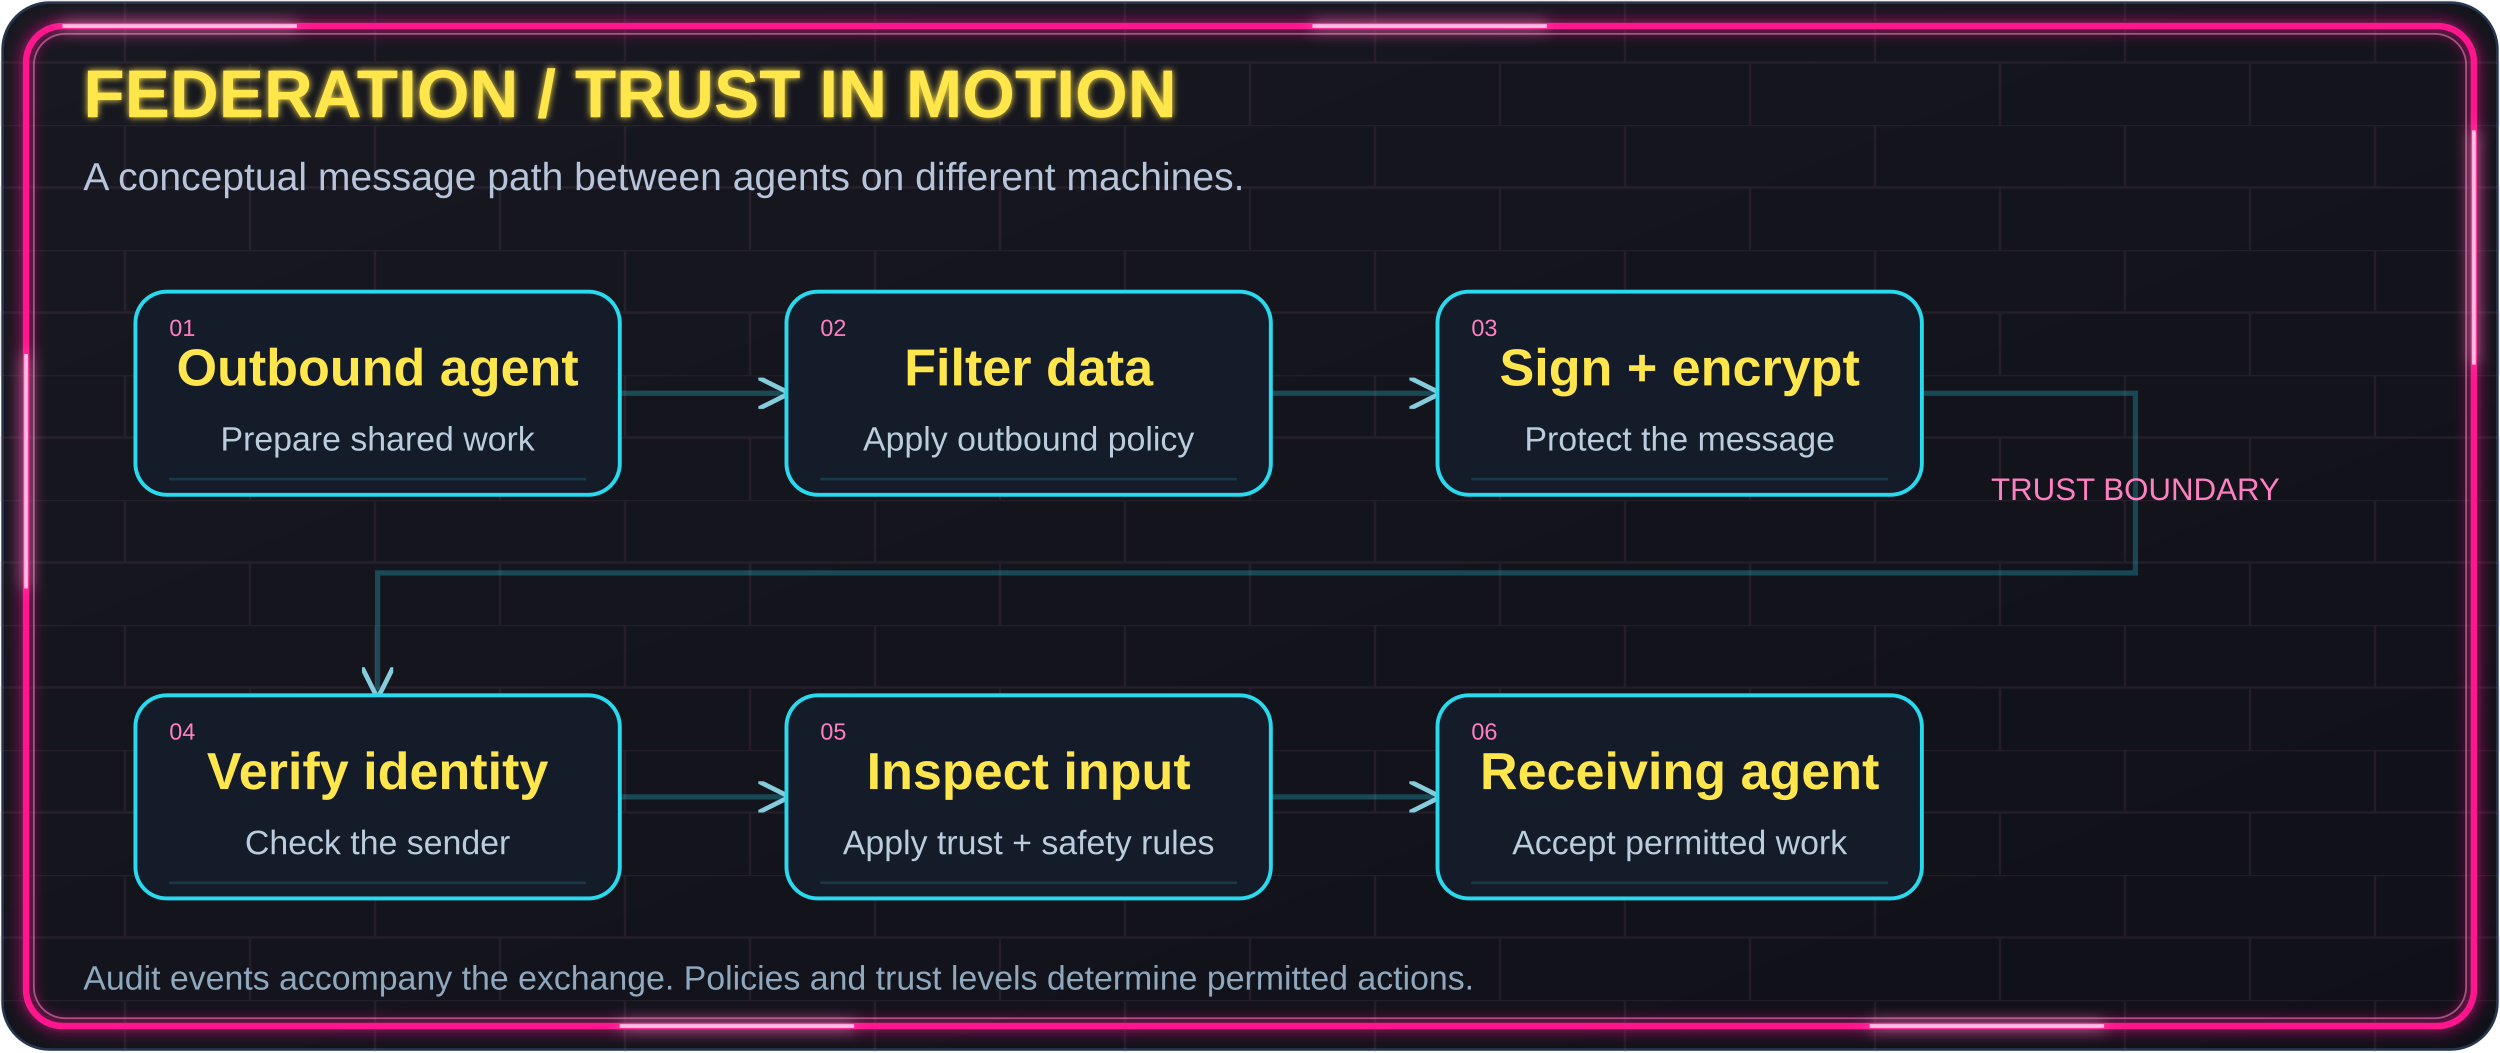
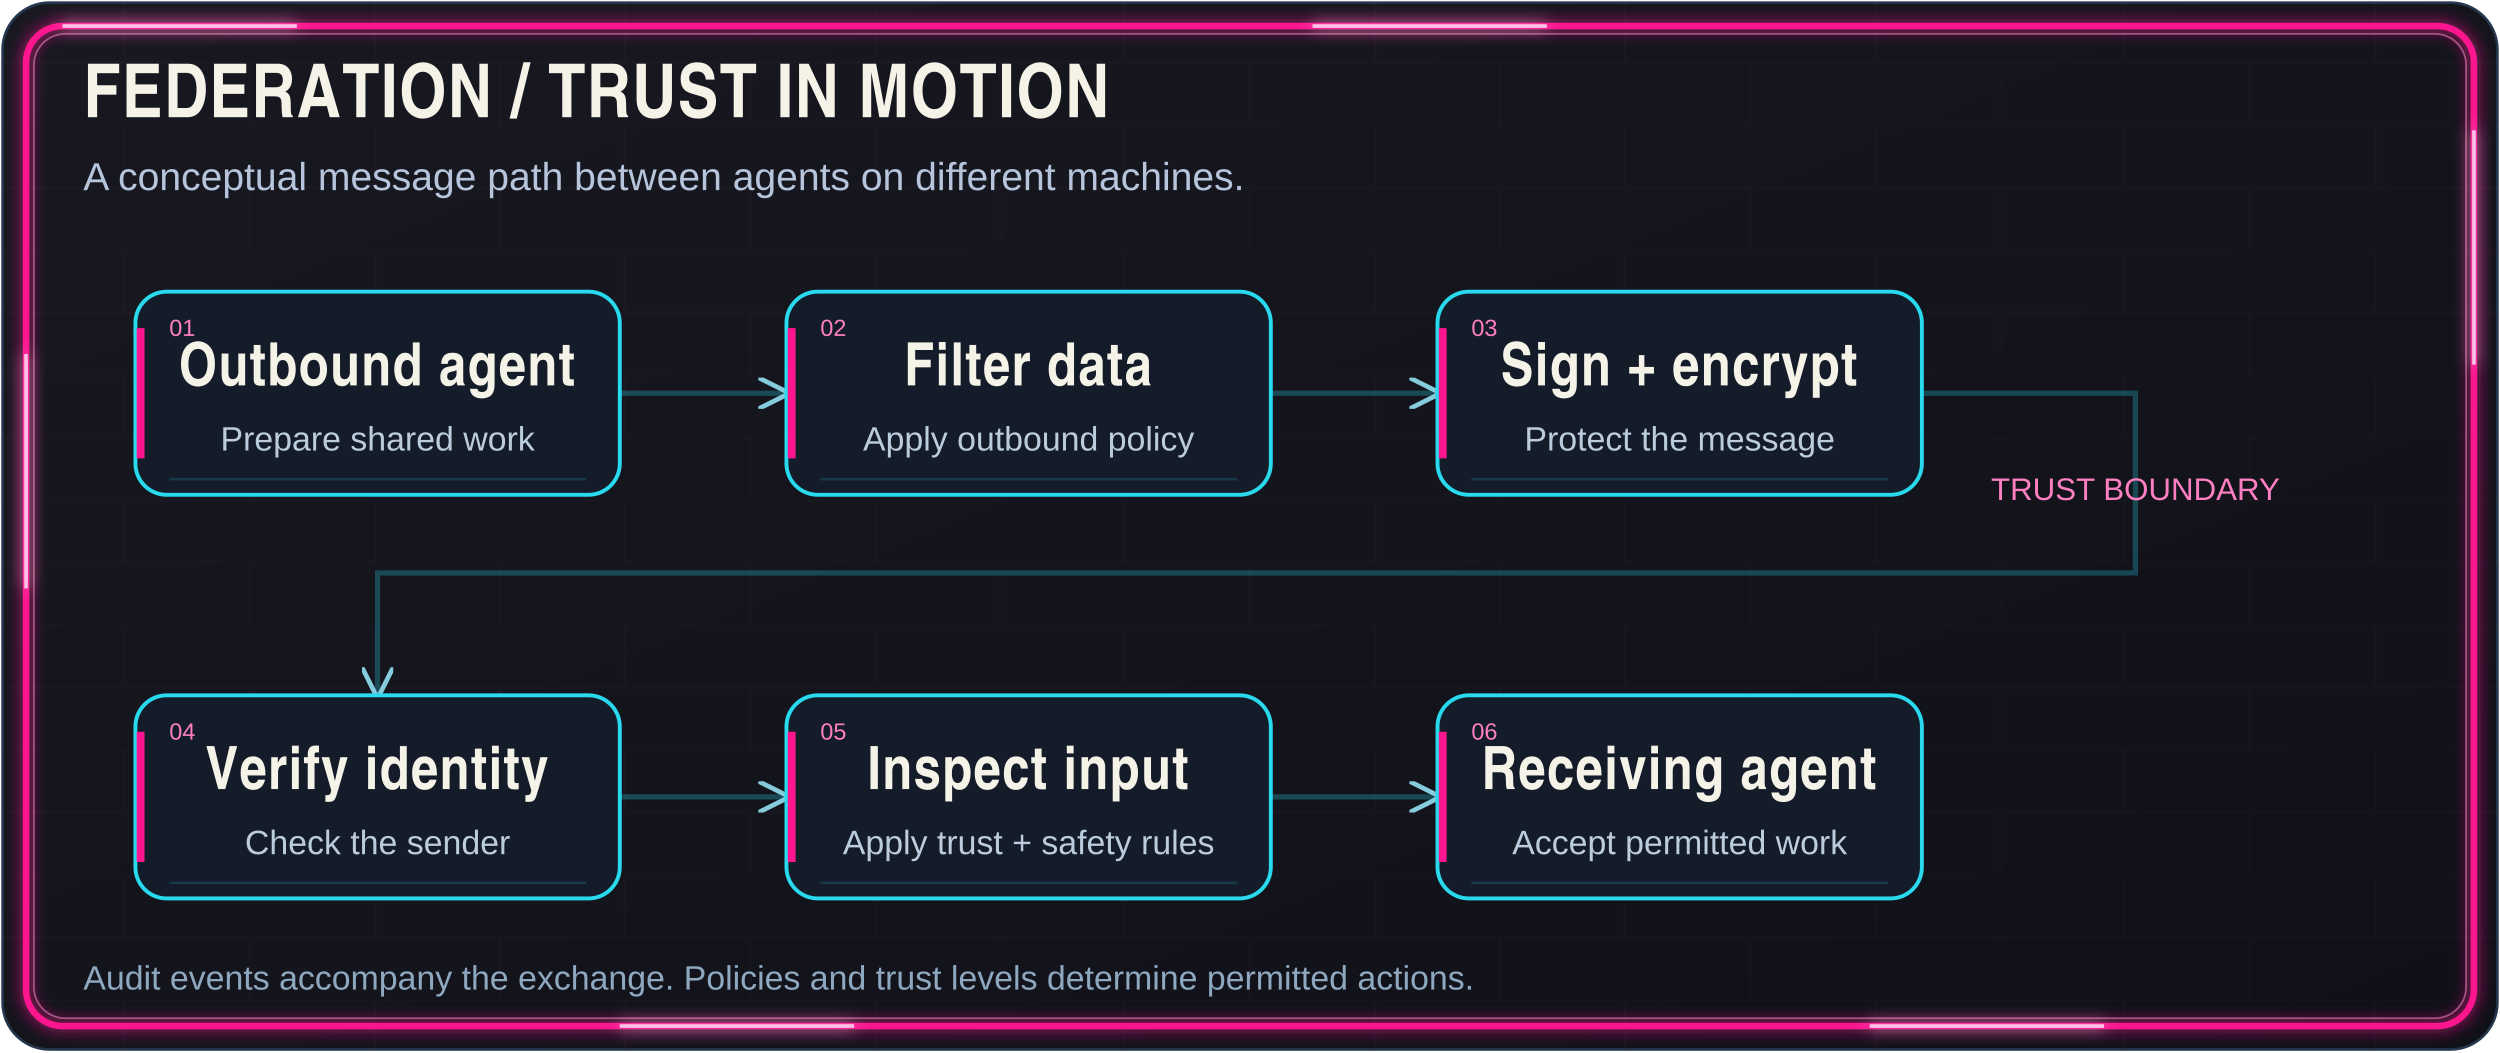
<svg xmlns="http://www.w3.org/2000/svg" width="960" height="404" viewBox="0 0 960 404" role="img" aria-labelledby="title desc">
  <defs>
    <linearGradient id="bg" x2="1" y2="1">
      <stop stop-color="#181821" />
      <stop offset="1" stop-color="#101018" />
    </linearGradient>
    <linearGradient id="neon">
      <stop stop-color="#27eaff" />
      <stop offset=".55" stop-color="#ffe32e" />
      <stop offset="1" stop-color="#ff168f" />
    </linearGradient>
    <filter id="glow" x="-60%" y="-100%" width="220%" height="300%">
      <feGaussianBlur stdDeviation="3" />
      <feMerge>
        <feMergeNode />
        <feMergeNode in="SourceGraphic" />
      </feMerge>
    </filter>
    <filter id="soft" x="-20%" y="-80%" width="140%" height="260%">
      <feGaussianBlur stdDeviation="1.5" />
      <feMerge>
        <feMergeNode />
        <feMergeNode in="SourceGraphic" />
      </feMerge>
    </filter>
    <pattern id="grid" width="96" height="48" patternUnits="userSpaceOnUse">
-       <path d="M0 0H96M0 24H96M48 0V24M0 24V48M96 24V48" fill="none" stroke="#8d6683" stroke-opacity=".13" />
+       <path d="M0 0H96M0 24H96M48 0V24M0 24V48M96 24V48" fill="none" stroke="#8d6683" stroke-opacity=".04" />
    </pattern>
  </defs>
  <style>text{font-family:Arial,Helvetica,sans-serif}.mono{font-family:monospace}.flow{stroke-dasharray:12 40;animation:flow 5s linear infinite;filter:url(#glow)}.tube{filter:url(#glow);animation:flicker 13s linear infinite}.tube2{filter:url(#glow);animation:flicker 17s 3s linear infinite}.gold{fill:#ffe64c;filter:url(#soft)}@keyframes flicker{0%,43%,45%,47%,100%{opacity:1}44%,46%{opacity:.55}}.orbit{transform-box:fill-box;transform-origin:center;animation:spin 14s linear infinite}.pulse{animation:pulse 3s ease-in-out infinite}.rise{animation:rise 7s ease-in-out infinite}@keyframes flow{to{stroke-dashoffset:-208}}@keyframes spin{to{transform:rotate(360deg)}}@keyframes pulse{0%,100%{opacity:.45}50%{opacity:1}}@keyframes rise{0%,100%{transform:translateY(0)}50%{transform:translateY(-5px)}}@media(prefers-reduced-motion:reduce){*{animation:none!important}}.rim{stroke-dasharray:90 390;animation:rim 9s linear infinite;filter:url(#glow)}.sweep{animation:sweep 8s ease-in-out infinite;opacity:.18}.halo{transform-box:fill-box;transform-origin:center;animation:halo 4s ease-out infinite}.equalizer{transform-box:fill-box;transform-origin:bottom;animation:eq 1.6s ease-in-out infinite alternate}@keyframes rim{to{stroke-dashoffset:-960}}@keyframes sweep{0%,100%{transform:translateX(-200px);opacity:0}30%,70%{opacity:.18}85%{transform:translateX(1100px);opacity:0}}@keyframes halo{0%{transform:scale(.8);opacity:0}25%{opacity:.4}100%{transform:scale(1.25);opacity:0}}@keyframes eq{from{transform:scaleY(.3)}to{transform:scaleY(1)}}@media(prefers-reduced-motion:reduce){*{animation:none!important}.sweep,.halo{display:none}}.packet{stroke-dasharray:7 93;stroke-dashoffset:7;opacity:0;stroke-linecap:round;animation:packet 12s linear infinite;filter:url(#glow)}.active{animation:active 12s ease-in-out infinite}.scan{animation:scan 6s ease-in-out infinite;transform-box:fill-box;transform-origin:center}@keyframes packet{0%{stroke-dashoffset:7;opacity:0}1%{opacity:1}12.4%{stroke-dashoffset:-100;opacity:1}12.5%,100%{stroke-dashoffset:-100;opacity:0}}@keyframes active{0%,14%,100%{stroke:#29d9ed;fill:#141b29}1%,10%{stroke:#ffe649;fill:#33301b}}@keyframes scan{0%,100%{opacity:.2}50%{opacity:1}}@media(prefers-reduced-motion:reduce){*{animation:none!important}}</style>
  <rect x="1" y="1" width="958" height="402" rx="18" fill="url(#bg)" stroke="#26364e" />
  <rect width="960" height="404" rx="18" fill="url(#grid)" />
  <rect x="10" y="10" width="940" height="384" rx="14" fill="none" stroke="#ff168f" stroke-width="2.5" class="tube" />
  <rect x="13" y="13" width="934" height="378" rx="12" fill="none" stroke="#ff9ad0" stroke-opacity=".5" stroke-width=".7" />
  <rect class="rim" x="10" y="10" width="940" height="384" rx="14" fill="none" stroke="#ffc0e5" stroke-width="1.4" />
  <defs>
    <marker id="arrow" viewBox="0 0 10 10" refX="9" refY="5" markerWidth="6" markerHeight="6" orient="auto-start-reverse">
      <path d="M0 0L10 5L0 10" fill="none" stroke="#85cddd" stroke-width="1.5" />
    </marker>
  </defs>
-   <text x="32" y="45" class="gold" font-size="26" font-weight="700">FEDERATION / TRUST IN MOTION</text>
+   <g transform="translate(32.0 45.0)" aria-label="FEDERATION / TRUST IN MOTION">
+     <path d="M5.291 -8.637H12.698V-12.269H5.291V-16.903H13.757V-20.535H1.773V0.0H5.291ZM28.986 -20.535H16.602V0.0H29.386V-3.632H20.034V-8.952H28.271V-12.584H20.034V-16.903H28.986ZM32.746 0.0H40.039C41.898 0.0 43.528 -0.744 44.644 -2.145C46.188 -4.118 47.046 -7.121 47.046 -10.696C47.046 -16.931 44.529 -20.535 40.182 -20.535H32.746ZM36.178 -17.017H39.553C42.213 -17.017 43.471 -14.929 43.471 -10.582C43.471 -6.12 42.041 -3.518 39.61 -3.518H36.178ZM62.561 -20.535H50.177V0.0H62.961V-3.632H53.609V-8.952H61.846V-12.584H53.609V-16.903H62.561ZM66.321 0.0H69.753V-8.008H73.386C75.759 -7.951 76.16 -7.35 76.131 -4.118C76.16 -2.174 76.246 -1.173 76.532 0.0H80.421V-0.543C79.821 -0.829 79.706 -1.287 79.678 -3.089C79.706 -7.894 79.42 -8.837 77.533 -9.838C79.249 -10.696 80.135 -12.327 80.135 -14.7C80.135 -18.247 78.047 -20.535 74.816 -20.535H66.321ZM69.753 -11.497V-17.017H74.158C75.759 -17.017 76.617 -16.045 76.617 -14.243C76.617 -12.355 75.759 -11.497 73.9 -11.497ZM87.328 -4.233H93.534L94.621 0.0H98.453L92.504 -20.535H88.443L82.437 0.0H86.155ZM90.445 -15.987 92.561 -7.751H88.271ZM108.334 -16.903H113.425V-20.535H99.725V-16.903H104.816V0.0H108.334ZM119.244 -20.535H115.726V0.0H119.244ZM130.498 -21.078C128.153 -21.078 126.036 -20.106 124.606 -18.361C123.09 -16.531 122.29 -13.757 122.29 -10.239C122.29 -7.693 122.719 -5.548 123.519 -3.861C124.864 -1.115 127.438 0.543 130.383 0.543C132.643 0.543 134.759 -0.458 136.161 -2.174C137.676 -4.004 138.477 -6.778 138.477 -10.267C138.477 -13.728 137.676 -16.531 136.161 -18.361C134.759 -20.049 132.643 -21.078 130.498 -21.078ZM130.441 -17.446C131.556 -17.446 132.671 -16.903 133.415 -15.959C134.416 -14.758 134.959 -12.784 134.959 -10.353C134.959 -5.806 133.243 -3.089 130.383 -3.089C127.523 -3.089 125.807 -5.806 125.807 -10.325C125.807 -14.758 127.552 -17.446 130.441 -17.446ZM152.076 -6.12 145.326 -20.535H141.637V0.0H144.897V-14.729L151.847 0.0H155.336V-20.535H152.076ZM171.752 -21.078H169.006L163.687 0.543H166.432ZM187.424 -16.903H192.514V-20.535H178.815V-16.903H183.906V0.0H187.424ZM195.102 0.0H198.534V-8.008H202.166C204.54 -7.951 204.941 -7.35 204.912 -4.118C204.941 -2.174 205.026 -1.173 205.312 0.0H209.202V-0.543C208.601 -0.829 208.487 -1.287 208.458 -3.089C208.487 -7.894 208.201 -8.837 206.313 -9.838C208.029 -10.696 208.916 -12.327 208.916 -14.7C208.916 -18.247 206.828 -20.535 203.596 -20.535H195.102ZM198.534 -11.497V-17.017H202.939C204.54 -17.017 205.398 -16.045 205.398 -14.243C205.398 -12.355 204.54 -11.497 202.681 -11.497ZM226.033 -20.535H222.458V-7.007C222.458 -4.433 221.314 -3.089 219.197 -3.089C217.167 -3.089 216.023 -4.576 216.023 -7.207V-20.535H212.448V-6.921C212.448 -2.174 214.879 0.543 219.197 0.543C223.659 0.543 226.033 -2.145 226.033 -7.179ZM229.107 -6.321C229.164 -4.662 229.364 -3.832 229.879 -2.803C230.966 -0.629 233.168 0.543 236.114 0.543C240.375 0.543 242.949 -1.973 242.949 -6.12C242.949 -9.181 241.691 -10.754 238.545 -11.697L234.426 -12.927C233.139 -13.328 232.653 -13.9 232.653 -15.072C232.653 -16.617 233.768 -17.56 235.656 -17.56C237.744 -17.56 238.773 -16.617 239.031 -14.443H242.406C242.148 -18.733 239.803 -21.078 235.77 -21.078C231.766 -21.078 229.364 -18.676 229.364 -14.643C229.364 -12.87 229.85 -11.497 230.794 -10.553C231.509 -9.81 232.567 -9.324 234.712 -8.723L236.514 -8.208C238.888 -7.522 239.574 -6.95 239.574 -5.606C239.574 -3.918 238.344 -2.974 236.171 -2.974C233.797 -2.974 232.624 -4.061 232.481 -6.321ZM253.259 -16.903H258.35V-20.535H244.65V-16.903H249.741V0.0H253.259ZM271.19 -20.535H267.672V0.0H271.19ZM285.275 -6.12 278.525 -20.535H274.836V0.0H278.096V-14.729L285.046 0.0H288.535V-20.535H285.275ZM315.59 -20.535H310.528L307.496 -4.233L304.407 -20.535H299.288V0.0H302.548V-17.417L305.666 0.0H309.126L312.33 -17.417V0.0H315.59ZM326.929 -21.078C324.584 -21.078 322.468 -20.106 321.038 -18.361C319.522 -16.531 318.721 -13.757 318.721 -10.239C318.721 -7.693 319.15 -5.548 319.951 -3.861C321.295 -1.115 323.869 0.543 326.815 0.543C329.074 0.543 331.191 -0.458 332.592 -2.174C334.108 -4.004 334.909 -6.778 334.909 -10.267C334.909 -13.728 334.108 -16.531 332.592 -18.361C331.191 -20.049 329.074 -21.078 326.929 -21.078ZM326.872 -17.446C327.988 -17.446 329.103 -16.903 329.847 -15.959C330.848 -14.758 331.391 -12.784 331.391 -10.353C331.391 -5.806 329.675 -3.089 326.815 -3.089C323.955 -3.089 322.239 -5.806 322.239 -10.325C322.239 -14.758 323.984 -17.446 326.872 -17.446ZM345.362 -16.903H350.452V-20.535H336.753V-16.903H341.844V0.0H345.362ZM356.272 -20.535H352.754V0.0H356.272ZM367.526 -21.078C365.18 -21.078 363.064 -20.106 361.634 -18.361C360.118 -16.531 359.317 -13.757 359.317 -10.239C359.317 -7.693 359.746 -5.548 360.547 -3.861C361.891 -1.115 364.465 0.543 367.411 0.543C369.671 0.543 371.787 -0.458 373.188 -2.174C374.704 -4.004 375.505 -6.778 375.505 -10.267C375.505 -13.728 374.704 -16.531 373.188 -18.361C371.787 -20.049 369.671 -21.078 367.526 -21.078ZM367.468 -17.446C368.584 -17.446 369.699 -16.903 370.443 -15.959C371.444 -14.758 371.987 -12.784 371.987 -10.353C371.987 -5.806 370.271 -3.089 367.411 -3.089C364.551 -3.089 362.835 -5.806 362.835 -10.325C362.835 -14.758 364.58 -17.446 367.468 -17.446ZM389.104 -6.12 382.354 -20.535H378.665V0.0H381.925V-14.729L388.875 0.0H392.364V-20.535H389.104Z" fill="#f5f3e8" />
+   </g>
  <text x="32" y="73" fill="#b6c5db" font-size="15">A conceptual message path between agents on different machines.</text>
  <path d="M238 151H302" fill="none" stroke="#27eaff" stroke-opacity=".25" stroke-width="2" marker-end="url(#arrow)" />
  <path class="packet" style="animation-delay:0.0s" d="M238 151H302" pathLength="100" fill="none" stroke="#27eaff" stroke-width="4" />
  <path d="M488 151H552" fill="none" stroke="#27eaff" stroke-opacity=".25" stroke-width="2" marker-end="url(#arrow)" />
  <path class="packet" style="animation-delay:1.5s" d="M488 151H552" pathLength="100" fill="none" stroke="#27eaff" stroke-width="4" />
  <path d="M738 151H820V220H145V267" fill="none" stroke="#27eaff" stroke-opacity=".25" stroke-width="2" marker-end="url(#arrow)" />
  <path class="packet" style="animation-delay:3.0s" d="M738 151H820V220H145V267" pathLength="100" fill="none" stroke="#27eaff" stroke-width="4" />
  <path d="M238 306H302" fill="none" stroke="#27eaff" stroke-opacity=".25" stroke-width="2" marker-end="url(#arrow)" />
  <path class="packet" style="animation-delay:4.5s" d="M238 306H302" pathLength="100" fill="none" stroke="#27eaff" stroke-width="4" />
  <path d="M488 306H552" fill="none" stroke="#27eaff" stroke-opacity=".25" stroke-width="2" marker-end="url(#arrow)" />
  <path class="packet" style="animation-delay:6.0s" d="M488 306H552" pathLength="100" fill="none" stroke="#27eaff" stroke-width="4" />
  <g>
    <rect class="active" style="animation-delay:0.0s" x="52" y="112" width="186" height="78" rx="12" fill="#141b29" stroke="#29d9ed" stroke-width="1.5" />
+     <path d="M54 126V176" stroke="#ff168f" stroke-width="3" />
    <text x="65" y="129" fill="#ff80c2" font-size="9" font-family="monospace">01</text>
    <path d="M65 184H225" stroke="#27eaff" stroke-opacity=".15" />
-     <text x="145" y="148" text-anchor="middle" fill="#ffe64c" font-size="20" font-weight="700">Outbound agent</text>
+     <g transform="translate(68.682 148)" aria-label="Outbound agent">
+       <path d="M7.429 -16.951C5.543 -16.951 3.841 -16.169 2.691 -14.766C1.472 -13.294 0.828 -11.063 0.828 -8.234C0.828 -6.187 1.173 -4.462 1.817 -3.105C2.898 -0.897 4.968 0.437 7.337 0.437C9.154 0.437 10.856 -0.368 11.983 -1.748C13.202 -3.22 13.846 -5.451 13.846 -8.257C13.846 -11.04 13.202 -13.294 11.983 -14.766C10.856 -16.123 9.154 -16.951 7.429 -16.951ZM7.383 -14.03C8.28 -14.03 9.177 -13.593 9.775 -12.834C10.58 -11.868 11.017 -10.281 11.017 -8.326C11.017 -4.669 9.637 -2.484 7.337 -2.484C5.037 -2.484 3.657 -4.669 3.657 -8.303C3.657 -11.868 5.06 -14.03 7.383 -14.03ZM25.455 -12.236H22.833V-5.175C22.833 -3.45 22.051 -2.392 20.74 -2.392C19.613 -2.392 19.038 -3.151 19.038 -4.646V-12.236H16.416V-4.186C16.416 -1.311 17.635 0.322 19.797 0.322C21.269 0.322 22.235 -0.345 22.925 -1.794V0.0H25.455ZM31.36 -15.548H28.738V-12.236H27.381V-9.936H28.738V-2.507C28.738 -0.575 29.405 0.092 31.406 0.138H31.751C32.073 0.138 32.234 0.138 32.763 0.115L33.016 0.092V-2.346C32.648 -2.3 32.625 -2.3 32.441 -2.3C31.521 -2.3 31.36 -2.438 31.36 -3.289V-9.936H33.016V-12.236H31.36ZM37.748 -16.514H35.126V0.0H37.702V-1.61C38.346 -0.299 39.266 0.322 40.646 0.322C43.222 0.322 44.878 -2.231 44.878 -6.256C44.878 -10.051 43.199 -12.558 40.669 -12.558C39.381 -12.558 38.553 -12.006 37.748 -10.58ZM39.933 -9.752C41.313 -9.752 42.164 -8.372 42.164 -6.072C42.164 -3.772 41.313 -2.323 39.956 -2.323C38.484 -2.323 37.656 -3.657 37.656 -6.003C37.656 -8.441 38.461 -9.752 39.933 -9.752ZM51.841 -12.558C48.644 -12.558 46.643 -10.074 46.643 -6.095C46.643 -2.208 48.667 0.322 51.772 0.322C54.877 0.322 56.901 -2.208 56.901 -6.095C56.901 -10.005 54.9 -12.558 51.841 -12.558ZM51.795 -9.844C53.336 -9.844 54.187 -8.51 54.187 -6.118C54.187 -3.703 53.336 -2.392 51.772 -2.392C50.208 -2.392 49.357 -3.703 49.357 -6.118C49.357 -8.556 50.208 -9.844 51.795 -9.844ZM68.303 -12.236H65.681V-5.175C65.681 -3.45 64.899 -2.392 63.588 -2.392C62.461 -2.392 61.886 -3.151 61.886 -4.646V-12.236H59.264V-4.186C59.264 -1.311 60.483 0.322 62.645 0.322C64.117 0.322 65.083 -0.345 65.773 -1.794V0.0H68.303ZM73.794 -12.236H71.264V0.0H73.886V-7.015C73.886 -8.763 74.691 -9.844 76.025 -9.844C77.221 -9.844 77.727 -9.131 77.727 -7.429V0.0H80.349V-8.464C80.349 -10.971 78.992 -12.558 76.876 -12.558C75.427 -12.558 74.507 -11.891 73.794 -10.373ZM92.464 -16.514H89.842V-10.58C89.037 -12.006 88.209 -12.558 86.921 -12.558C84.368 -12.558 82.712 -10.051 82.712 -6.256C82.712 -2.231 84.368 0.322 86.944 0.322C88.324 0.322 89.244 -0.276 89.888 -1.61V0.0H92.464ZM87.726 -9.752C89.129 -9.752 89.934 -8.395 89.934 -6.003C89.934 -3.657 89.106 -2.323 87.634 -2.323C86.277 -2.323 85.426 -3.772 85.426 -6.072C85.426 -8.418 86.254 -9.752 87.726 -9.752ZM103.239 -8.28C103.4 -9.522 103.86 -9.982 104.987 -9.982C106.068 -9.982 106.62 -9.522 106.62 -8.602C106.62 -8.004 106.344 -7.705 105.7 -7.59L103.331 -7.153C101.445 -6.808 100.387 -5.405 100.387 -3.266C100.387 -1.058 101.583 0.322 103.515 0.322C104.826 0.322 105.654 -0.138 106.689 -1.449C106.758 -0.782 106.781 -0.598 106.942 0.0H109.771V-0.483C109.357 -0.667 109.196 -1.173 109.196 -2.392V-9.016C109.196 -11.27 107.701 -12.558 105.125 -12.558C103.377 -12.558 102.204 -12.052 101.491 -10.994C101.054 -10.281 100.847 -9.637 100.709 -8.28ZM106.62 -4.393C106.62 -3.059 105.585 -1.978 104.297 -1.978C103.515 -1.978 103.032 -2.553 103.032 -3.473C103.032 -4.531 103.492 -5.014 104.826 -5.29C105.884 -5.497 106.275 -5.635 106.62 -5.957ZM118.712 -12.236V-10.35C118.022 -11.914 117.171 -12.558 115.768 -12.558C113.238 -12.558 111.582 -10.051 111.582 -6.233C111.582 -2.346 113.238 0.069 115.883 0.069C117.217 0.069 117.884 -0.414 118.597 -1.84V-0.253C118.597 1.702 117.953 2.53 116.412 2.53C115.676 2.53 115.124 2.323 114.894 1.955C114.779 1.794 114.733 1.656 114.664 1.311H111.789C111.95 2.484 112.134 2.99 112.663 3.588C113.468 4.508 114.733 4.991 116.343 4.991C118.022 4.991 119.402 4.462 120.207 3.473C120.92 2.599 121.242 1.357 121.242 -0.644V-12.236ZM116.412 -9.752C117.723 -9.752 118.62 -8.28 118.62 -6.141C118.62 -3.91 117.815 -2.645 116.412 -2.645C115.078 -2.645 114.296 -3.933 114.296 -6.141C114.296 -8.395 115.101 -9.752 116.412 -9.752ZM129.976 -3.611C129.723 -2.737 129.125 -2.277 128.228 -2.277C126.802 -2.277 126.089 -3.174 125.928 -5.221H132.805V-5.796C132.805 -10.143 131.103 -12.558 128.044 -12.558C125.054 -12.558 123.283 -10.166 123.283 -6.164C123.283 -2.024 125.054 0.322 128.182 0.322C129.309 0.322 130.252 0.0 131.011 -0.667C131.862 -1.38 132.253 -2.093 132.69 -3.611ZM125.997 -7.337C126.227 -9.108 126.848 -9.913 128.021 -9.913C129.217 -9.913 129.907 -9.062 130.091 -7.337ZM137.583 -12.236H135.053V0.0H137.675V-7.015C137.675 -8.763 138.48 -9.844 139.814 -9.844C141.01 -9.844 141.516 -9.131 141.516 -7.429V0.0H144.138V-8.464C144.138 -10.971 142.781 -12.558 140.665 -12.558C139.216 -12.558 138.296 -11.891 137.583 -10.373ZM150.02 -15.548H147.398V-12.236H146.041V-9.936H147.398V-2.507C147.398 -0.575 148.065 0.092 150.066 0.138H150.411C150.733 0.138 150.894 0.138 151.423 0.115L151.676 0.092V-2.346C151.308 -2.3 151.285 -2.3 151.101 -2.3C150.181 -2.3 150.02 -2.438 150.02 -3.289V-9.936H151.676V-12.236H150.02Z" fill="#f5f3e8" />
+     </g>
    <text x="145" y="173" text-anchor="middle" fill="#bbcddd" font-size="13">Prepare shared work</text>
  </g>
  <g>
    <rect class="active" style="animation-delay:1.5s" x="302" y="112" width="186" height="78" rx="12" fill="#141b29" stroke="#29d9ed" stroke-width="1.5" />
+     <path d="M304 126V176" stroke="#ff168f" stroke-width="3" />
    <text x="315" y="129" fill="#ff80c2" font-size="9" font-family="monospace">02</text>
    <path d="M315 184H475" stroke="#27eaff" stroke-opacity=".15" />
-     <text x="395" y="148" text-anchor="middle" fill="#ffe64c" font-size="20" font-weight="700">Filter data</text>
+     <g transform="translate(347.1815 148)" aria-label="Filter data">
+       <path d="M4.255 -6.946H10.212V-9.867H4.255V-13.593H11.063V-16.514H1.426V0.0H4.255ZM13.334 -12.236V0.0H15.956V-12.236ZM15.956 -16.675H13.334V-13.685H15.956ZM21.7 -16.514H19.078V0.0H21.7ZM27.674 -15.548H25.052V-12.236H23.695V-9.936H25.052V-2.507C25.052 -0.575 25.719 0.092 27.72 0.138H28.065C28.387 0.138 28.548 0.138 29.077 0.115L29.33 0.092V-2.346C28.962 -2.3 28.939 -2.3 28.755 -2.3C27.835 -2.3 27.674 -2.438 27.674 -3.289V-9.936H29.33V-12.236H27.674ZM37.42 -3.611C37.167 -2.737 36.569 -2.277 35.672 -2.277C34.246 -2.277 33.533 -3.174 33.372 -5.221H40.249V-5.796C40.249 -10.143 38.547 -12.558 35.488 -12.558C32.498 -12.558 30.727 -10.166 30.727 -6.164C30.727 -2.024 32.498 0.322 35.626 0.322C36.753 0.322 37.696 0.0 38.455 -0.667C39.306 -1.38 39.697 -2.093 40.134 -3.611ZM33.441 -7.337C33.671 -9.108 34.292 -9.913 35.465 -9.913C36.661 -9.913 37.351 -9.062 37.535 -7.337ZM42.474 0.0H45.096V-6.371C45.096 -8.349 45.901 -9.292 47.649 -9.292C47.948 -9.292 48.086 -9.292 48.316 -9.246V-12.512L48.201 -12.535C47.925 -12.558 47.925 -12.558 47.787 -12.558C46.499 -12.558 45.786 -11.914 45.004 -10.051V-12.236H42.474ZM65.255 -16.514H62.633V-10.58C61.828 -12.006 61 -12.558 59.712 -12.558C57.159 -12.558 55.503 -10.051 55.503 -6.256C55.503 -2.231 57.159 0.322 59.735 0.322C61.115 0.322 62.035 -0.276 62.679 -1.61V0.0H65.255ZM60.517 -9.752C61.92 -9.752 62.725 -8.395 62.725 -6.003C62.725 -3.657 61.897 -2.323 60.425 -2.323C59.068 -2.323 58.217 -3.772 58.217 -6.072C58.217 -8.418 59.045 -9.752 60.517 -9.752ZM70.286 -8.28C70.447 -9.522 70.907 -9.982 72.034 -9.982C73.115 -9.982 73.667 -9.522 73.667 -8.602C73.667 -8.004 73.391 -7.705 72.747 -7.59L70.378 -7.153C68.492 -6.808 67.434 -5.405 67.434 -3.266C67.434 -1.058 68.63 0.322 70.562 0.322C71.873 0.322 72.701 -0.138 73.736 -1.449C73.805 -0.782 73.828 -0.598 73.989 0.0H76.818V-0.483C76.404 -0.667 76.243 -1.173 76.243 -2.392V-9.016C76.243 -11.27 74.748 -12.558 72.172 -12.558C70.424 -12.558 69.251 -12.052 68.538 -10.994C68.101 -10.281 67.894 -9.637 67.756 -8.28ZM73.667 -4.393C73.667 -3.059 72.632 -1.978 71.344 -1.978C70.562 -1.978 70.079 -2.553 70.079 -3.473C70.079 -4.531 70.539 -5.014 71.873 -5.29C72.931 -5.497 73.322 -5.635 73.667 -5.957ZM82.033 -15.548H79.411V-12.236H78.054V-9.936H79.411V-2.507C79.411 -0.575 80.078 0.092 82.079 0.138H82.424C82.746 0.138 82.907 0.138 83.436 0.115L83.689 0.092V-2.346C83.321 -2.3 83.298 -2.3 83.114 -2.3C82.194 -2.3 82.033 -2.438 82.033 -3.289V-9.936H83.689V-12.236H82.033ZM88.053 -8.28C88.214 -9.522 88.674 -9.982 89.801 -9.982C90.882 -9.982 91.434 -9.522 91.434 -8.602C91.434 -8.004 91.158 -7.705 90.514 -7.59L88.145 -7.153C86.259 -6.808 85.201 -5.405 85.201 -3.266C85.201 -1.058 86.397 0.322 88.329 0.322C89.64 0.322 90.468 -0.138 91.503 -1.449C91.572 -0.782 91.595 -0.598 91.756 0.0H94.585V-0.483C94.171 -0.667 94.01 -1.173 94.01 -2.392V-9.016C94.01 -11.27 92.515 -12.558 89.939 -12.558C88.191 -12.558 87.018 -12.052 86.305 -10.994C85.868 -10.281 85.661 -9.637 85.523 -8.28ZM91.434 -4.393C91.434 -3.059 90.399 -1.978 89.111 -1.978C88.329 -1.978 87.846 -2.553 87.846 -3.473C87.846 -4.531 88.306 -5.014 89.64 -5.29C90.698 -5.497 91.089 -5.635 91.434 -5.957Z" fill="#f5f3e8" />
+     </g>
    <text x="395" y="173" text-anchor="middle" fill="#bbcddd" font-size="13">Apply outbound policy</text>
  </g>
  <g>
    <rect class="active" style="animation-delay:3.0s" x="552" y="112" width="186" height="78" rx="12" fill="#141b29" stroke="#29d9ed" stroke-width="1.5" />
+     <path d="M554 126V176" stroke="#ff168f" stroke-width="3" />
    <text x="565" y="129" fill="#ff80c2" font-size="9" font-family="monospace">03</text>
    <path d="M565 184H725" stroke="#27eaff" stroke-opacity=".15" />
-     <text x="645" y="148" text-anchor="middle" fill="#ffe64c" font-size="20" font-weight="700">Sign + encrypt</text>
+     <g transform="translate(576.249 148)" aria-label="Sign + encrypt">
+       <path d="M0.736 -5.083C0.782 -3.749 0.943 -3.082 1.357 -2.254C2.231 -0.506 4.002 0.437 6.371 0.437C9.798 0.437 11.868 -1.587 11.868 -4.922C11.868 -7.383 10.856 -8.648 8.326 -9.407L5.014 -10.396C3.979 -10.718 3.588 -11.178 3.588 -12.121C3.588 -13.363 4.485 -14.122 6.003 -14.122C7.682 -14.122 8.51 -13.363 8.717 -11.615H11.431C11.224 -15.065 9.338 -16.951 6.095 -16.951C2.875 -16.951 0.943 -15.019 0.943 -11.776C0.943 -10.35 1.334 -9.246 2.093 -8.487C2.668 -7.889 3.519 -7.498 5.244 -7.015L6.693 -6.601C8.602 -6.049 9.154 -5.589 9.154 -4.508C9.154 -3.151 8.165 -2.392 6.417 -2.392C4.508 -2.392 3.565 -3.266 3.45 -5.083ZM14.392 -12.236V0.0H17.014V-12.236ZM17.014 -16.675H14.392V-13.685H17.014ZM26.714 -12.236V-10.35C26.024 -11.914 25.173 -12.558 23.77 -12.558C21.24 -12.558 19.584 -10.051 19.584 -6.233C19.584 -2.346 21.24 0.069 23.885 0.069C25.219 0.069 25.886 -0.414 26.599 -1.84V-0.253C26.599 1.702 25.955 2.53 24.414 2.53C23.678 2.53 23.126 2.323 22.896 1.955C22.781 1.794 22.735 1.656 22.666 1.311H19.791C19.952 2.484 20.136 2.99 20.665 3.588C21.47 4.508 22.735 4.991 24.345 4.991C26.024 4.991 27.404 4.462 28.209 3.473C28.922 2.599 29.244 1.357 29.244 -0.644V-12.236ZM24.414 -9.752C25.725 -9.752 26.622 -8.28 26.622 -6.141C26.622 -3.91 25.817 -2.645 24.414 -2.645C23.08 -2.645 22.298 -3.933 22.298 -6.141C22.298 -8.395 23.103 -9.752 24.414 -9.752ZM34.597 -12.236H32.067V0.0H34.689V-7.015C34.689 -8.763 35.494 -9.844 36.828 -9.844C38.024 -9.844 38.53 -9.131 38.53 -7.429V0.0H41.152V-8.464C41.152 -10.971 39.795 -12.558 37.679 -12.558C36.23 -12.558 35.31 -11.891 34.597 -10.373ZM53.077 -7.107H49.374V-4.531H53.077V0.0H55.193V-4.531H58.873V-7.107H55.193V-11.638H53.077ZM73.006 -3.611C72.753 -2.737 72.155 -2.277 71.258 -2.277C69.832 -2.277 69.119 -3.174 68.958 -5.221H75.835V-5.796C75.835 -10.143 74.133 -12.558 71.074 -12.558C68.084 -12.558 66.313 -10.166 66.313 -6.164C66.313 -2.024 68.084 0.322 71.212 0.322C72.339 0.322 73.282 0.0 74.041 -0.667C74.892 -1.38 75.283 -2.093 75.72 -3.611ZM69.027 -7.337C69.257 -9.108 69.878 -9.913 71.051 -9.913C72.247 -9.913 72.937 -9.062 73.121 -7.337ZM80.613 -12.236H78.083V0.0H80.705V-7.015C80.705 -8.763 81.51 -9.844 82.844 -9.844C84.04 -9.844 84.546 -9.131 84.546 -7.429V0.0H87.168V-8.464C87.168 -10.971 85.811 -12.558 83.695 -12.558C82.246 -12.558 81.326 -11.891 80.613 -10.373ZM96.086 -4.462C95.971 -3.174 95.258 -2.323 94.246 -2.323C92.912 -2.323 92.245 -3.565 92.245 -6.095C92.245 -8.556 92.981 -9.844 94.407 -9.844C95.35 -9.844 95.856 -9.246 96.109 -7.866H98.777C98.662 -9.085 98.501 -9.683 98.11 -10.396C97.351 -11.776 95.948 -12.558 94.269 -12.558C91.302 -12.558 89.531 -10.12 89.531 -5.957C89.531 -1.932 91.187 0.322 94.154 0.322C96.753 0.322 98.363 -1.357 98.754 -4.462ZM101.071 0.0H103.693V-6.371C103.693 -8.349 104.498 -9.292 106.246 -9.292C106.545 -9.292 106.683 -9.292 106.913 -9.246V-12.512L106.798 -12.535C106.522 -12.558 106.522 -12.558 106.384 -12.558C105.096 -12.558 104.383 -11.914 103.601 -10.051V-12.236H101.071ZM117.878 -12.236H115.072L113.002 -3.128L110.84 -12.236H107.896L111.599 0.506C111.346 2.001 111.024 2.346 109.897 2.346C109.667 2.346 109.552 2.346 109.345 2.3V4.876C110.127 4.922 110.265 4.922 110.61 4.922C111.783 4.922 112.404 4.692 112.864 4.071C113.278 3.519 113.646 2.53 114.428 -0.207ZM122.403 -12.236H119.873V4.761H122.495V-1.633C123.185 -0.23 123.99 0.322 125.347 0.322C127.946 0.322 129.602 -2.231 129.602 -6.256C129.602 -10.074 127.923 -12.558 125.37 -12.558C124.013 -12.558 123.162 -11.937 122.403 -10.396ZM124.634 -9.752C126.037 -9.752 126.888 -8.372 126.888 -6.095C126.888 -3.772 126.037 -2.323 124.68 -2.323C123.208 -2.323 122.403 -3.611 122.403 -5.98C122.403 -8.487 123.162 -9.752 124.634 -9.752ZM134.886 -15.548H132.264V-12.236H130.907V-9.936H132.264V-2.507C132.264 -0.575 132.931 0.092 134.932 0.138H135.277C135.599 0.138 135.76 0.138 136.289 0.115L136.542 0.092V-2.346C136.174 -2.3 136.151 -2.3 135.967 -2.3C135.047 -2.3 134.886 -2.438 134.886 -3.289V-9.936H136.542V-12.236H134.886Z" fill="#f5f3e8" />
+     </g>
    <text x="645" y="173" text-anchor="middle" fill="#bbcddd" font-size="13">Protect the message</text>
  </g>
  <g>
    <rect class="active" style="animation-delay:4.5s" x="52" y="267" width="186" height="78" rx="12" fill="#141b29" stroke="#29d9ed" stroke-width="1.5" />
+     <path d="M54 281V331" stroke="#ff168f" stroke-width="3" />
    <text x="65" y="284" fill="#ff80c2" font-size="9" font-family="monospace">04</text>
    <path d="M65 339H225" stroke="#27eaff" stroke-opacity=".15" />
-     <text x="145" y="303" text-anchor="middle" fill="#ffe64c" font-size="20" font-weight="700">Verify identity</text>
+     <g transform="translate(78.8855 303)" aria-label="Verify identity">
+       <path d="M6.325 -3.91 3.404 -16.514H0.368L4.922 0.0H7.613L12.213 -16.514H9.269ZM20.211 -3.611C19.958 -2.737 19.36 -2.277 18.463 -2.277C17.037 -2.277 16.324 -3.174 16.163 -5.221H23.04V-5.796C23.04 -10.143 21.338 -12.558 18.279 -12.558C15.289 -12.558 13.518 -10.166 13.518 -6.164C13.518 -2.024 15.289 0.322 18.417 0.322C19.544 0.322 20.487 0.0 21.246 -0.667C22.097 -1.38 22.488 -2.093 22.925 -3.611ZM16.232 -7.337C16.462 -9.108 17.083 -9.913 18.256 -9.913C19.452 -9.913 20.142 -9.062 20.326 -7.337ZM25.265 0.0H27.887V-6.371C27.887 -8.349 28.692 -9.292 30.44 -9.292C30.739 -9.292 30.877 -9.292 31.107 -9.246V-12.512L30.992 -12.535C30.716 -12.558 30.716 -12.558 30.578 -12.558C29.29 -12.558 28.577 -11.914 27.795 -10.051V-12.236H25.265ZM33.217 -12.236V0.0H35.839V-12.236ZM35.839 -16.675H33.217V-13.685H35.839ZM41.905 -9.936H43.653V-12.236H41.905V-12.719C41.905 -13.892 41.997 -14.053 42.848 -14.076H43.607V-16.675C43.239 -16.698 42.871 -16.721 42.365 -16.721C40.249 -16.721 39.283 -15.64 39.283 -13.225V-12.236H37.834V-9.936H39.283V0.0H41.905ZM54.595 -12.236H51.789L49.719 -3.128L47.557 -12.236H44.613L48.316 0.506C48.063 2.001 47.741 2.346 46.614 2.346C46.384 2.346 46.269 2.346 46.062 2.3V4.876C46.844 4.922 46.982 4.922 47.327 4.922C48.5 4.922 49.121 4.692 49.581 4.071C49.995 3.519 50.363 2.53 51.145 -0.207ZM62.472 -12.236V0.0H65.094V-12.236ZM65.094 -16.675H62.472V-13.685H65.094ZM77.301 -16.514H74.679V-10.58C73.874 -12.006 73.046 -12.558 71.758 -12.558C69.205 -12.558 67.549 -10.051 67.549 -6.256C67.549 -2.231 69.205 0.322 71.781 0.322C73.161 0.322 74.081 -0.276 74.725 -1.61V0.0H77.301ZM72.563 -9.752C73.966 -9.752 74.771 -8.395 74.771 -6.003C74.771 -3.657 73.943 -2.323 72.471 -2.323C71.114 -2.323 70.263 -3.772 70.263 -6.072C70.263 -8.418 71.091 -9.752 72.563 -9.752ZM86.058 -3.611C85.805 -2.737 85.207 -2.277 84.31 -2.277C82.884 -2.277 82.171 -3.174 82.01 -5.221H88.887V-5.796C88.887 -10.143 87.185 -12.558 84.126 -12.558C81.136 -12.558 79.365 -10.166 79.365 -6.164C79.365 -2.024 81.136 0.322 84.264 0.322C85.391 0.322 86.334 0.0 87.093 -0.667C87.944 -1.38 88.335 -2.093 88.772 -3.611ZM82.079 -7.337C82.309 -9.108 82.93 -9.913 84.103 -9.913C85.299 -9.913 85.989 -9.062 86.173 -7.337ZM93.665 -12.236H91.135V0.0H93.757V-7.015C93.757 -8.763 94.562 -9.844 95.896 -9.844C97.092 -9.844 97.598 -9.131 97.598 -7.429V0.0H100.22V-8.464C100.22 -10.971 98.863 -12.558 96.747 -12.558C95.298 -12.558 94.378 -11.891 93.665 -10.373ZM106.102 -15.548H103.48V-12.236H102.123V-9.936H103.48V-2.507C103.48 -0.575 104.147 0.092 106.148 0.138H106.493C106.815 0.138 106.976 0.138 107.505 0.115L107.758 0.092V-2.346C107.39 -2.3 107.367 -2.3 107.183 -2.3C106.263 -2.3 106.102 -2.438 106.102 -3.289V-9.936H107.758V-12.236H106.102ZM110.029 -12.236V0.0H112.651V-12.236ZM112.651 -16.675H110.029V-13.685H112.651ZM118.625 -15.548H116.003V-12.236H114.646V-9.936H116.003V-2.507C116.003 -0.575 116.67 0.092 118.671 0.138H119.016C119.338 0.138 119.499 0.138 120.028 0.115L120.281 0.092V-2.346C119.913 -2.3 119.89 -2.3 119.706 -2.3C118.786 -2.3 118.625 -2.438 118.625 -3.289V-9.936H120.281V-12.236H118.625ZM131.407 -12.236H128.601L126.531 -3.128L124.369 -12.236H121.425L125.128 0.506C124.875 2.001 124.553 2.346 123.426 2.346C123.196 2.346 123.081 2.346 122.874 2.3V4.876C123.656 4.922 123.794 4.922 124.139 4.922C125.312 4.922 125.933 4.692 126.393 4.071C126.807 3.519 127.175 2.53 127.957 -0.207Z" fill="#f5f3e8" />
+     </g>
    <text x="145" y="328" text-anchor="middle" fill="#bbcddd" font-size="13">Check the sender</text>
  </g>
  <g>
    <rect class="active" style="animation-delay:6.0s" x="302" y="267" width="186" height="78" rx="12" fill="#141b29" stroke="#29d9ed" stroke-width="1.5" />
+     <path d="M304 281V331" stroke="#ff168f" stroke-width="3" />
    <text x="315" y="284" fill="#ff80c2" font-size="9" font-family="monospace">05</text>
    <path d="M315 339H475" stroke="#27eaff" stroke-opacity=".15" />
-     <text x="395" y="303" text-anchor="middle" fill="#ffe64c" font-size="20" font-weight="700">Inspect input</text>
+     <g transform="translate(333.0655 303)" aria-label="Inspect input">
+       <path d="M4.025 -16.514H1.196V0.0H4.025ZM9.493 -12.236H6.963V0.0H9.585V-7.015C9.585 -8.763 10.39 -9.844 11.724 -9.844C12.92 -9.844 13.426 -9.131 13.426 -7.429V0.0H16.048V-8.464C16.048 -10.971 14.691 -12.558 12.575 -12.558C11.126 -12.558 10.206 -11.891 9.493 -10.373ZM27.266 -8.51C27.059 -10.212 26.714 -10.994 25.886 -11.661C25.173 -12.236 24.115 -12.558 22.873 -12.558C21.194 -12.558 19.998 -11.983 19.308 -10.81C18.917 -10.143 18.71 -9.338 18.71 -8.487C18.71 -6.44 19.952 -5.29 22.735 -4.761C24.23 -4.462 24.92 -4.048 24.92 -3.404C24.92 -2.622 24.253 -2.139 23.195 -2.139C21.769 -2.139 21.102 -2.691 21.056 -3.91H18.342C18.503 -2.231 18.825 -1.472 19.699 -0.736C20.527 -0.069 21.746 0.322 23.103 0.322C25.886 0.322 27.565 -1.242 27.565 -3.818C27.565 -4.531 27.404 -5.175 27.105 -5.681C26.599 -6.532 25.196 -7.268 23.448 -7.613C21.93 -7.889 21.286 -8.303 21.286 -8.947C21.286 -9.706 21.838 -10.097 22.873 -10.097C24.046 -10.097 24.483 -9.706 24.667 -8.51ZM32.458 -12.236H29.928V4.761H32.55V-1.633C33.24 -0.23 34.045 0.322 35.402 0.322C38.001 0.322 39.657 -2.231 39.657 -6.256C39.657 -10.074 37.978 -12.558 35.425 -12.558C34.068 -12.558 33.217 -11.937 32.458 -10.396ZM34.689 -9.752C36.092 -9.752 36.943 -8.372 36.943 -6.095C36.943 -3.772 36.092 -2.323 34.735 -2.323C33.263 -2.323 32.458 -3.611 32.458 -5.98C32.458 -8.487 33.217 -9.752 34.689 -9.752ZM47.908 -3.611C47.655 -2.737 47.057 -2.277 46.16 -2.277C44.734 -2.277 44.021 -3.174 43.86 -5.221H50.737V-5.796C50.737 -10.143 49.035 -12.558 45.976 -12.558C42.986 -12.558 41.215 -10.166 41.215 -6.164C41.215 -2.024 42.986 0.322 46.114 0.322C47.241 0.322 48.184 0.0 48.943 -0.667C49.794 -1.38 50.185 -2.093 50.622 -3.611ZM43.929 -7.337C44.159 -9.108 44.78 -9.913 45.953 -9.913C47.149 -9.913 47.839 -9.062 48.023 -7.337ZM58.965 -4.462C58.85 -3.174 58.137 -2.323 57.125 -2.323C55.791 -2.323 55.124 -3.565 55.124 -6.095C55.124 -8.556 55.86 -9.844 57.286 -9.844C58.229 -9.844 58.735 -9.246 58.988 -7.866H61.656C61.541 -9.085 61.38 -9.683 60.989 -10.396C60.23 -11.776 58.827 -12.558 57.148 -12.558C54.181 -12.558 52.41 -10.12 52.41 -5.957C52.41 -1.932 54.066 0.322 57.033 0.322C59.632 0.322 61.242 -1.357 61.633 -4.462ZM66.917 -15.548H64.295V-12.236H62.938V-9.936H64.295V-2.507C64.295 -0.575 64.962 0.092 66.963 0.138H67.308C67.63 0.138 67.791 0.138 68.32 0.115L68.573 0.092V-2.346C68.205 -2.3 68.182 -2.3 67.998 -2.3C67.078 -2.3 66.917 -2.438 66.917 -3.289V-9.936H68.573V-12.236H66.917ZM76.588 -12.236V0.0H79.21V-12.236ZM79.21 -16.675H76.588V-13.685H79.21ZM84.77 -12.236H82.24V0.0H84.862V-7.015C84.862 -8.763 85.667 -9.844 87.001 -9.844C88.197 -9.844 88.703 -9.131 88.703 -7.429V0.0H91.325V-8.464C91.325 -10.971 89.968 -12.558 87.852 -12.558C86.403 -12.558 85.483 -11.891 84.77 -10.373ZM96.747 -12.236H94.217V4.761H96.839V-1.633C97.529 -0.23 98.334 0.322 99.691 0.322C102.29 0.322 103.946 -2.231 103.946 -6.256C103.946 -10.074 102.267 -12.558 99.714 -12.558C98.357 -12.558 97.506 -11.937 96.747 -10.396ZM98.978 -9.752C100.381 -9.752 101.232 -8.372 101.232 -6.095C101.232 -3.772 100.381 -2.323 99.024 -2.323C97.552 -2.323 96.747 -3.611 96.747 -5.98C96.747 -8.487 97.506 -9.752 98.978 -9.752ZM115.348 -12.236H112.726V-5.175C112.726 -3.45 111.944 -2.392 110.633 -2.392C109.506 -2.392 108.931 -3.151 108.931 -4.646V-12.236H106.309V-4.186C106.309 -1.311 107.528 0.322 109.69 0.322C111.162 0.322 112.128 -0.345 112.818 -1.794V0.0H115.348ZM121.253 -15.548H118.631V-12.236H117.274V-9.936H118.631V-2.507C118.631 -0.575 119.298 0.092 121.299 0.138H121.644C121.966 0.138 122.127 0.138 122.656 0.115L122.909 0.092V-2.346C122.541 -2.3 122.518 -2.3 122.334 -2.3C121.414 -2.3 121.253 -2.438 121.253 -3.289V-9.936H122.909V-12.236H121.253Z" fill="#f5f3e8" />
+     </g>
    <text x="395" y="328" text-anchor="middle" fill="#bbcddd" font-size="13">Apply trust + safety rules</text>
  </g>
  <g>
    <rect class="active" style="animation-delay:7.5s" x="552" y="267" width="186" height="78" rx="12" fill="#141b29" stroke="#29d9ed" stroke-width="1.5" />
+     <path d="M554 281V331" stroke="#ff168f" stroke-width="3" />
    <text x="565" y="284" fill="#ff80c2" font-size="9" font-family="monospace">06</text>
    <path d="M565 339H725" stroke="#27eaff" stroke-opacity=".15" />
-     <text x="645" y="303" text-anchor="middle" fill="#ffe64c" font-size="20" font-weight="700">Receiving agent</text>
+     <g transform="translate(568.9265 303)" aria-label="Receiving agent">
+       <path d="M1.426 0.0H4.186V-6.44H7.107C9.016 -6.394 9.338 -5.911 9.315 -3.312C9.338 -1.748 9.407 -0.943 9.637 0.0H12.765V-0.437C12.282 -0.667 12.19 -1.035 12.167 -2.484C12.19 -6.348 11.96 -7.107 10.442 -7.912C11.822 -8.602 12.535 -9.913 12.535 -11.822C12.535 -14.674 10.856 -16.514 8.257 -16.514H1.426ZM4.186 -9.246V-13.685H7.728C9.016 -13.685 9.706 -12.903 9.706 -11.454C9.706 -9.936 9.016 -9.246 7.521 -9.246ZM21.246 -3.611C20.993 -2.737 20.395 -2.277 19.498 -2.277C18.072 -2.277 17.359 -3.174 17.198 -5.221H24.075V-5.796C24.075 -10.143 22.373 -12.558 19.314 -12.558C16.324 -12.558 14.553 -10.166 14.553 -6.164C14.553 -2.024 16.324 0.322 19.452 0.322C20.579 0.322 21.522 0.0 22.281 -0.667C23.132 -1.38 23.523 -2.093 23.96 -3.611ZM17.267 -7.337C17.497 -9.108 18.118 -9.913 19.291 -9.913C20.487 -9.913 21.177 -9.062 21.361 -7.337ZM32.303 -4.462C32.188 -3.174 31.475 -2.323 30.463 -2.323C29.129 -2.323 28.462 -3.565 28.462 -6.095C28.462 -8.556 29.198 -9.844 30.624 -9.844C31.567 -9.844 32.073 -9.246 32.326 -7.866H34.994C34.879 -9.085 34.718 -9.683 34.327 -10.396C33.568 -11.776 32.165 -12.558 30.486 -12.558C27.519 -12.558 25.748 -10.12 25.748 -5.957C25.748 -1.932 27.404 0.322 30.371 0.322C32.97 0.322 34.58 -1.357 34.971 -4.462ZM43.222 -3.611C42.969 -2.737 42.371 -2.277 41.474 -2.277C40.048 -2.277 39.335 -3.174 39.174 -5.221H46.051V-5.796C46.051 -10.143 44.349 -12.558 41.29 -12.558C38.3 -12.558 36.529 -10.166 36.529 -6.164C36.529 -2.024 38.3 0.322 41.428 0.322C42.555 0.322 43.498 0.0 44.257 -0.667C45.108 -1.38 45.499 -2.093 45.936 -3.611ZM39.243 -7.337C39.473 -9.108 40.094 -9.913 41.267 -9.913C42.463 -9.913 43.153 -9.062 43.337 -7.337ZM48.391 -12.236V0.0H51.013V-12.236ZM51.013 -16.675H48.391V-13.685H51.013ZM63.059 -12.236H60.253L58.114 -3.128L56.021 -12.236H53.077L56.665 0.0H59.448ZM65.123 -12.236V0.0H67.745V-12.236ZM67.745 -16.675H65.123V-13.685H67.745ZM73.305 -12.236H70.775V0.0H73.397V-7.015C73.397 -8.763 74.202 -9.844 75.536 -9.844C76.732 -9.844 77.238 -9.131 77.238 -7.429V0.0H79.86V-8.464C79.86 -10.971 78.503 -12.558 76.387 -12.558C74.938 -12.558 74.018 -11.891 73.305 -10.373ZM89.468 -12.236V-10.35C88.778 -11.914 87.927 -12.558 86.524 -12.558C83.994 -12.558 82.338 -10.051 82.338 -6.233C82.338 -2.346 83.994 0.069 86.639 0.069C87.973 0.069 88.64 -0.414 89.353 -1.84V-0.253C89.353 1.702 88.709 2.53 87.168 2.53C86.432 2.53 85.88 2.323 85.65 1.955C85.535 1.794 85.489 1.656 85.42 1.311H82.545C82.706 2.484 82.89 2.99 83.419 3.588C84.224 4.508 85.489 4.991 87.099 4.991C88.778 4.991 90.158 4.462 90.963 3.473C91.676 2.599 91.998 1.357 91.998 -0.644V-12.236ZM87.168 -9.752C88.479 -9.752 89.376 -8.28 89.376 -6.141C89.376 -3.91 88.571 -2.645 87.168 -2.645C85.834 -2.645 85.052 -3.933 85.052 -6.141C85.052 -8.395 85.857 -9.752 87.168 -9.752ZM102.75 -8.28C102.911 -9.522 103.371 -9.982 104.498 -9.982C105.579 -9.982 106.131 -9.522 106.131 -8.602C106.131 -8.004 105.855 -7.705 105.211 -7.59L102.842 -7.153C100.956 -6.808 99.898 -5.405 99.898 -3.266C99.898 -1.058 101.094 0.322 103.026 0.322C104.337 0.322 105.165 -0.138 106.2 -1.449C106.269 -0.782 106.292 -0.598 106.453 0.0H109.282V-0.483C108.868 -0.667 108.707 -1.173 108.707 -2.392V-9.016C108.707 -11.27 107.212 -12.558 104.636 -12.558C102.888 -12.558 101.715 -12.052 101.002 -10.994C100.565 -10.281 100.358 -9.637 100.22 -8.28ZM106.131 -4.393C106.131 -3.059 105.096 -1.978 103.808 -1.978C103.026 -1.978 102.543 -2.553 102.543 -3.473C102.543 -4.531 103.003 -5.014 104.337 -5.29C105.395 -5.497 105.786 -5.635 106.131 -5.957ZM118.223 -12.236V-10.35C117.533 -11.914 116.682 -12.558 115.279 -12.558C112.749 -12.558 111.093 -10.051 111.093 -6.233C111.093 -2.346 112.749 0.069 115.394 0.069C116.728 0.069 117.395 -0.414 118.108 -1.84V-0.253C118.108 1.702 117.464 2.53 115.923 2.53C115.187 2.53 114.635 2.323 114.405 1.955C114.29 1.794 114.244 1.656 114.175 1.311H111.3C111.461 2.484 111.645 2.99 112.174 3.588C112.979 4.508 114.244 4.991 115.854 4.991C117.533 4.991 118.913 4.462 119.718 3.473C120.431 2.599 120.753 1.357 120.753 -0.644V-12.236ZM115.923 -9.752C117.234 -9.752 118.131 -8.28 118.131 -6.141C118.131 -3.91 117.326 -2.645 115.923 -2.645C114.589 -2.645 113.807 -3.933 113.807 -6.141C113.807 -8.395 114.612 -9.752 115.923 -9.752ZM129.487 -3.611C129.234 -2.737 128.636 -2.277 127.739 -2.277C126.313 -2.277 125.6 -3.174 125.439 -5.221H132.316V-5.796C132.316 -10.143 130.614 -12.558 127.555 -12.558C124.565 -12.558 122.794 -10.166 122.794 -6.164C122.794 -2.024 124.565 0.322 127.693 0.322C128.82 0.322 129.763 0.0 130.522 -0.667C131.373 -1.38 131.764 -2.093 132.201 -3.611ZM125.508 -7.337C125.738 -9.108 126.359 -9.913 127.532 -9.913C128.728 -9.913 129.418 -9.062 129.602 -7.337ZM137.094 -12.236H134.564V0.0H137.186V-7.015C137.186 -8.763 137.991 -9.844 139.325 -9.844C140.521 -9.844 141.027 -9.131 141.027 -7.429V0.0H143.649V-8.464C143.649 -10.971 142.292 -12.558 140.176 -12.558C138.727 -12.558 137.807 -11.891 137.094 -10.373ZM149.531 -15.548H146.909V-12.236H145.552V-9.936H146.909V-2.507C146.909 -0.575 147.576 0.092 149.577 0.138H149.922C150.244 0.138 150.405 0.138 150.934 0.115L151.187 0.092V-2.346C150.819 -2.3 150.796 -2.3 150.612 -2.3C149.692 -2.3 149.531 -2.438 149.531 -3.289V-9.936H151.187V-12.236H149.531Z" fill="#f5f3e8" />
+     </g>
    <text x="645" y="328" text-anchor="middle" fill="#bbcddd" font-size="13">Accept permitted work</text>
  </g>
  <text x="820" y="192" text-anchor="middle" fill="#ff80c2" font-size="12">TRUST BOUNDARY</text>
  <text x="32" y="380" fill="#8ea8bf" font-size="13">Audit events accompany the exchange. Policies and trust levels determine permitted actions.</text>
</svg>
